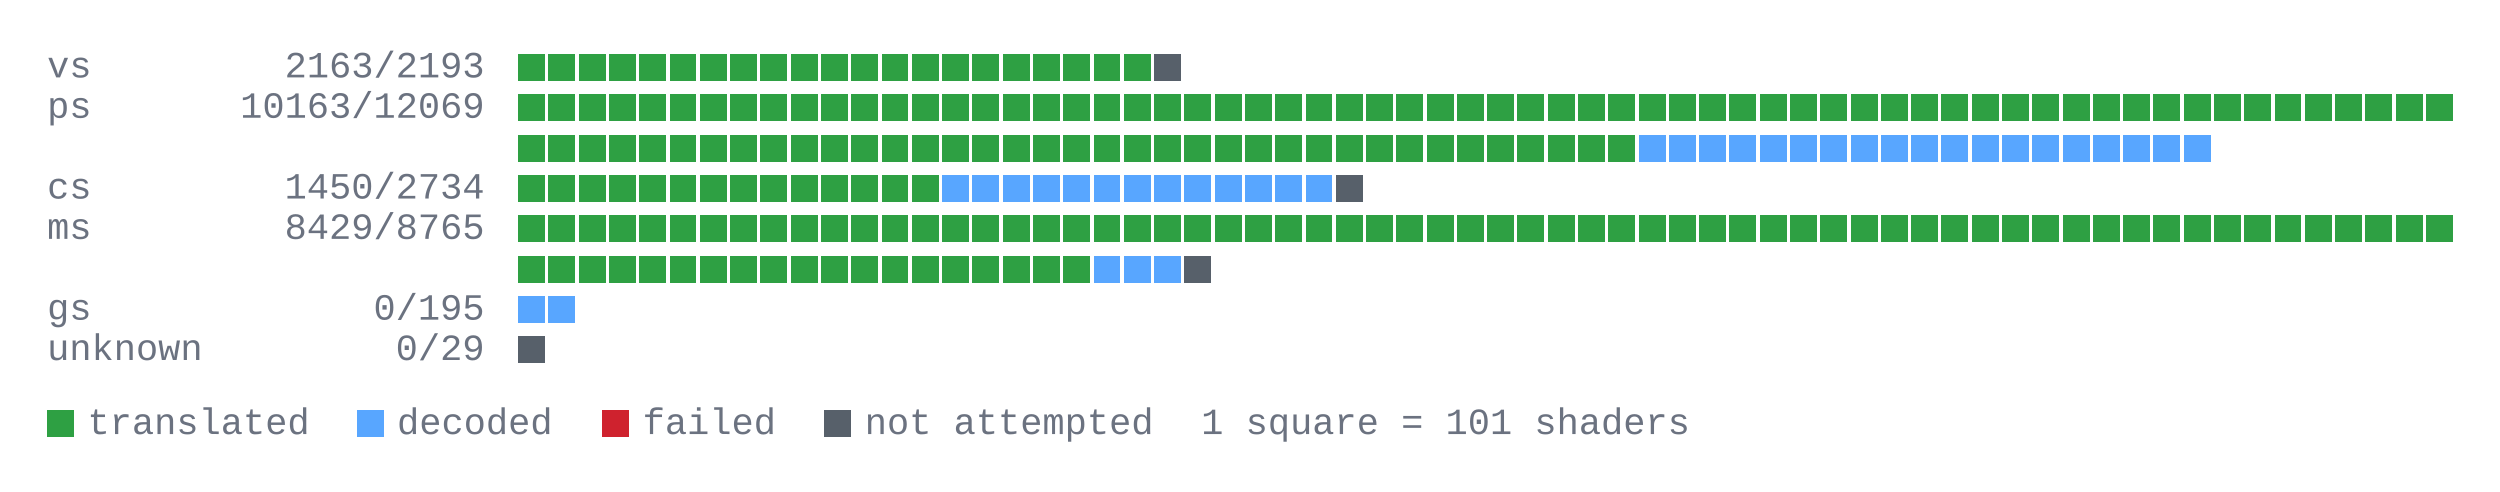
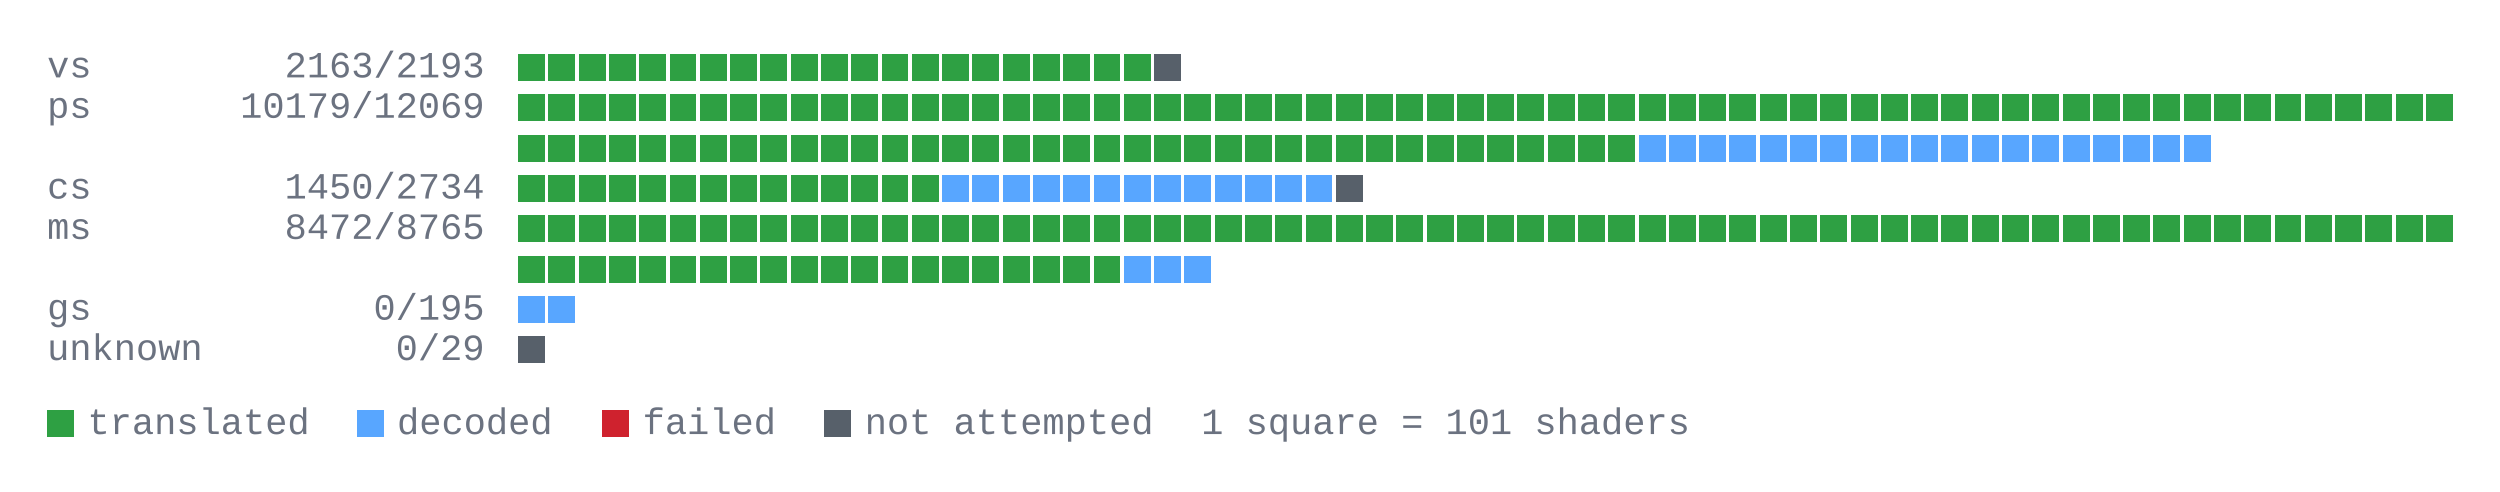
<svg xmlns="http://www.w3.org/2000/svg" width="743" height="146" viewBox="0 0 743 146" role="img">
  <g font-family="ui-monospace, SFMono-Regular, Menlo, Consolas, 'Liberation Mono', monospace" font-size="11" fill="#6b7280">
    <text x="14" y="23">vs</text>
    <text x="144" y="23" text-anchor="end">2163/2193</text>
    <g shape-rendering="crispEdges">
      <rect x="154" y="16" width="8" height="8" fill="#2ea043" />
      <rect x="163" y="16" width="8" height="8" fill="#2ea043" />
      <rect x="172" y="16" width="8" height="8" fill="#2ea043" />
      <rect x="181" y="16" width="8" height="8" fill="#2ea043" />
      <rect x="190" y="16" width="8" height="8" fill="#2ea043" />
      <rect x="199" y="16" width="8" height="8" fill="#2ea043" />
      <rect x="208" y="16" width="8" height="8" fill="#2ea043" />
      <rect x="217" y="16" width="8" height="8" fill="#2ea043" />
      <rect x="226" y="16" width="8" height="8" fill="#2ea043" />
      <rect x="235" y="16" width="8" height="8" fill="#2ea043" />
      <rect x="244" y="16" width="8" height="8" fill="#2ea043" />
      <rect x="253" y="16" width="8" height="8" fill="#2ea043" />
      <rect x="262" y="16" width="8" height="8" fill="#2ea043" />
      <rect x="271" y="16" width="8" height="8" fill="#2ea043" />
      <rect x="280" y="16" width="8" height="8" fill="#2ea043" />
      <rect x="289" y="16" width="8" height="8" fill="#2ea043" />
      <rect x="298" y="16" width="8" height="8" fill="#2ea043" />
      <rect x="307" y="16" width="8" height="8" fill="#2ea043" />
      <rect x="316" y="16" width="8" height="8" fill="#2ea043" />
      <rect x="325" y="16" width="8" height="8" fill="#2ea043" />
      <rect x="334" y="16" width="8" height="8" fill="#2ea043" />
      <rect x="343" y="16" width="8" height="8" fill="#57606a" />
    </g>
    <text x="14" y="35">ps</text>
-     <text x="144" y="35" text-anchor="end">10163/12069</text>
+     <text x="144" y="35" text-anchor="end">10179/12069</text>
    <g shape-rendering="crispEdges">
      <rect x="154" y="28" width="8" height="8" fill="#2ea043" />
      <rect x="163" y="28" width="8" height="8" fill="#2ea043" />
      <rect x="172" y="28" width="8" height="8" fill="#2ea043" />
      <rect x="181" y="28" width="8" height="8" fill="#2ea043" />
      <rect x="190" y="28" width="8" height="8" fill="#2ea043" />
      <rect x="199" y="28" width="8" height="8" fill="#2ea043" />
      <rect x="208" y="28" width="8" height="8" fill="#2ea043" />
      <rect x="217" y="28" width="8" height="8" fill="#2ea043" />
      <rect x="226" y="28" width="8" height="8" fill="#2ea043" />
      <rect x="235" y="28" width="8" height="8" fill="#2ea043" />
      <rect x="244" y="28" width="8" height="8" fill="#2ea043" />
      <rect x="253" y="28" width="8" height="8" fill="#2ea043" />
      <rect x="262" y="28" width="8" height="8" fill="#2ea043" />
      <rect x="271" y="28" width="8" height="8" fill="#2ea043" />
      <rect x="280" y="28" width="8" height="8" fill="#2ea043" />
      <rect x="289" y="28" width="8" height="8" fill="#2ea043" />
      <rect x="298" y="28" width="8" height="8" fill="#2ea043" />
      <rect x="307" y="28" width="8" height="8" fill="#2ea043" />
      <rect x="316" y="28" width="8" height="8" fill="#2ea043" />
      <rect x="325" y="28" width="8" height="8" fill="#2ea043" />
      <rect x="334" y="28" width="8" height="8" fill="#2ea043" />
      <rect x="343" y="28" width="8" height="8" fill="#2ea043" />
      <rect x="352" y="28" width="8" height="8" fill="#2ea043" />
      <rect x="361" y="28" width="8" height="8" fill="#2ea043" />
      <rect x="370" y="28" width="8" height="8" fill="#2ea043" />
      <rect x="379" y="28" width="8" height="8" fill="#2ea043" />
      <rect x="388" y="28" width="8" height="8" fill="#2ea043" />
      <rect x="397" y="28" width="8" height="8" fill="#2ea043" />
      <rect x="406" y="28" width="8" height="8" fill="#2ea043" />
      <rect x="415" y="28" width="8" height="8" fill="#2ea043" />
      <rect x="424" y="28" width="8" height="8" fill="#2ea043" />
      <rect x="433" y="28" width="8" height="8" fill="#2ea043" />
      <rect x="442" y="28" width="8" height="8" fill="#2ea043" />
      <rect x="451" y="28" width="8" height="8" fill="#2ea043" />
      <rect x="460" y="28" width="8" height="8" fill="#2ea043" />
      <rect x="469" y="28" width="8" height="8" fill="#2ea043" />
      <rect x="478" y="28" width="8" height="8" fill="#2ea043" />
      <rect x="487" y="28" width="8" height="8" fill="#2ea043" />
      <rect x="496" y="28" width="8" height="8" fill="#2ea043" />
      <rect x="505" y="28" width="8" height="8" fill="#2ea043" />
      <rect x="514" y="28" width="8" height="8" fill="#2ea043" />
      <rect x="523" y="28" width="8" height="8" fill="#2ea043" />
      <rect x="532" y="28" width="8" height="8" fill="#2ea043" />
      <rect x="541" y="28" width="8" height="8" fill="#2ea043" />
      <rect x="550" y="28" width="8" height="8" fill="#2ea043" />
      <rect x="559" y="28" width="8" height="8" fill="#2ea043" />
      <rect x="568" y="28" width="8" height="8" fill="#2ea043" />
      <rect x="577" y="28" width="8" height="8" fill="#2ea043" />
      <rect x="586" y="28" width="8" height="8" fill="#2ea043" />
      <rect x="595" y="28" width="8" height="8" fill="#2ea043" />
      <rect x="604" y="28" width="8" height="8" fill="#2ea043" />
      <rect x="613" y="28" width="8" height="8" fill="#2ea043" />
      <rect x="622" y="28" width="8" height="8" fill="#2ea043" />
      <rect x="631" y="28" width="8" height="8" fill="#2ea043" />
      <rect x="640" y="28" width="8" height="8" fill="#2ea043" />
      <rect x="649" y="28" width="8" height="8" fill="#2ea043" />
      <rect x="658" y="28" width="8" height="8" fill="#2ea043" />
      <rect x="667" y="28" width="8" height="8" fill="#2ea043" />
      <rect x="676" y="28" width="8" height="8" fill="#2ea043" />
      <rect x="685" y="28" width="8" height="8" fill="#2ea043" />
      <rect x="694" y="28" width="8" height="8" fill="#2ea043" />
      <rect x="703" y="28" width="8" height="8" fill="#2ea043" />
      <rect x="712" y="28" width="8" height="8" fill="#2ea043" />
      <rect x="721" y="28" width="8" height="8" fill="#2ea043" />
      <rect x="154" y="40" width="8" height="8" fill="#2ea043" />
      <rect x="163" y="40" width="8" height="8" fill="#2ea043" />
      <rect x="172" y="40" width="8" height="8" fill="#2ea043" />
      <rect x="181" y="40" width="8" height="8" fill="#2ea043" />
      <rect x="190" y="40" width="8" height="8" fill="#2ea043" />
      <rect x="199" y="40" width="8" height="8" fill="#2ea043" />
      <rect x="208" y="40" width="8" height="8" fill="#2ea043" />
      <rect x="217" y="40" width="8" height="8" fill="#2ea043" />
      <rect x="226" y="40" width="8" height="8" fill="#2ea043" />
      <rect x="235" y="40" width="8" height="8" fill="#2ea043" />
      <rect x="244" y="40" width="8" height="8" fill="#2ea043" />
      <rect x="253" y="40" width="8" height="8" fill="#2ea043" />
      <rect x="262" y="40" width="8" height="8" fill="#2ea043" />
      <rect x="271" y="40" width="8" height="8" fill="#2ea043" />
      <rect x="280" y="40" width="8" height="8" fill="#2ea043" />
      <rect x="289" y="40" width="8" height="8" fill="#2ea043" />
      <rect x="298" y="40" width="8" height="8" fill="#2ea043" />
      <rect x="307" y="40" width="8" height="8" fill="#2ea043" />
      <rect x="316" y="40" width="8" height="8" fill="#2ea043" />
      <rect x="325" y="40" width="8" height="8" fill="#2ea043" />
      <rect x="334" y="40" width="8" height="8" fill="#2ea043" />
      <rect x="343" y="40" width="8" height="8" fill="#2ea043" />
      <rect x="352" y="40" width="8" height="8" fill="#2ea043" />
      <rect x="361" y="40" width="8" height="8" fill="#2ea043" />
      <rect x="370" y="40" width="8" height="8" fill="#2ea043" />
      <rect x="379" y="40" width="8" height="8" fill="#2ea043" />
      <rect x="388" y="40" width="8" height="8" fill="#2ea043" />
      <rect x="397" y="40" width="8" height="8" fill="#2ea043" />
      <rect x="406" y="40" width="8" height="8" fill="#2ea043" />
      <rect x="415" y="40" width="8" height="8" fill="#2ea043" />
      <rect x="424" y="40" width="8" height="8" fill="#2ea043" />
      <rect x="433" y="40" width="8" height="8" fill="#2ea043" />
      <rect x="442" y="40" width="8" height="8" fill="#2ea043" />
      <rect x="451" y="40" width="8" height="8" fill="#2ea043" />
      <rect x="460" y="40" width="8" height="8" fill="#2ea043" />
      <rect x="469" y="40" width="8" height="8" fill="#2ea043" />
      <rect x="478" y="40" width="8" height="8" fill="#2ea043" />
      <rect x="487" y="40" width="8" height="8" fill="#58a6ff" />
      <rect x="496" y="40" width="8" height="8" fill="#58a6ff" />
      <rect x="505" y="40" width="8" height="8" fill="#58a6ff" />
      <rect x="514" y="40" width="8" height="8" fill="#58a6ff" />
      <rect x="523" y="40" width="8" height="8" fill="#58a6ff" />
      <rect x="532" y="40" width="8" height="8" fill="#58a6ff" />
      <rect x="541" y="40" width="8" height="8" fill="#58a6ff" />
      <rect x="550" y="40" width="8" height="8" fill="#58a6ff" />
      <rect x="559" y="40" width="8" height="8" fill="#58a6ff" />
      <rect x="568" y="40" width="8" height="8" fill="#58a6ff" />
      <rect x="577" y="40" width="8" height="8" fill="#58a6ff" />
      <rect x="586" y="40" width="8" height="8" fill="#58a6ff" />
      <rect x="595" y="40" width="8" height="8" fill="#58a6ff" />
      <rect x="604" y="40" width="8" height="8" fill="#58a6ff" />
      <rect x="613" y="40" width="8" height="8" fill="#58a6ff" />
      <rect x="622" y="40" width="8" height="8" fill="#58a6ff" />
      <rect x="631" y="40" width="8" height="8" fill="#58a6ff" />
      <rect x="640" y="40" width="8" height="8" fill="#58a6ff" />
      <rect x="649" y="40" width="8" height="8" fill="#58a6ff" />
    </g>
    <text x="14" y="59">cs</text>
    <text x="144" y="59" text-anchor="end">1450/2734</text>
    <g shape-rendering="crispEdges">
      <rect x="154" y="52" width="8" height="8" fill="#2ea043" />
      <rect x="163" y="52" width="8" height="8" fill="#2ea043" />
      <rect x="172" y="52" width="8" height="8" fill="#2ea043" />
      <rect x="181" y="52" width="8" height="8" fill="#2ea043" />
      <rect x="190" y="52" width="8" height="8" fill="#2ea043" />
      <rect x="199" y="52" width="8" height="8" fill="#2ea043" />
      <rect x="208" y="52" width="8" height="8" fill="#2ea043" />
      <rect x="217" y="52" width="8" height="8" fill="#2ea043" />
      <rect x="226" y="52" width="8" height="8" fill="#2ea043" />
      <rect x="235" y="52" width="8" height="8" fill="#2ea043" />
      <rect x="244" y="52" width="8" height="8" fill="#2ea043" />
      <rect x="253" y="52" width="8" height="8" fill="#2ea043" />
      <rect x="262" y="52" width="8" height="8" fill="#2ea043" />
      <rect x="271" y="52" width="8" height="8" fill="#2ea043" />
      <rect x="280" y="52" width="8" height="8" fill="#58a6ff" />
      <rect x="289" y="52" width="8" height="8" fill="#58a6ff" />
      <rect x="298" y="52" width="8" height="8" fill="#58a6ff" />
      <rect x="307" y="52" width="8" height="8" fill="#58a6ff" />
      <rect x="316" y="52" width="8" height="8" fill="#58a6ff" />
      <rect x="325" y="52" width="8" height="8" fill="#58a6ff" />
      <rect x="334" y="52" width="8" height="8" fill="#58a6ff" />
      <rect x="343" y="52" width="8" height="8" fill="#58a6ff" />
      <rect x="352" y="52" width="8" height="8" fill="#58a6ff" />
      <rect x="361" y="52" width="8" height="8" fill="#58a6ff" />
      <rect x="370" y="52" width="8" height="8" fill="#58a6ff" />
      <rect x="379" y="52" width="8" height="8" fill="#58a6ff" />
      <rect x="388" y="52" width="8" height="8" fill="#58a6ff" />
      <rect x="397" y="52" width="8" height="8" fill="#57606a" />
    </g>
    <text x="14" y="71">ms</text>
-     <text x="144" y="71" text-anchor="end">8429/8765</text>
+     <text x="144" y="71" text-anchor="end">8472/8765</text>
    <g shape-rendering="crispEdges">
      <rect x="154" y="64" width="8" height="8" fill="#2ea043" />
      <rect x="163" y="64" width="8" height="8" fill="#2ea043" />
      <rect x="172" y="64" width="8" height="8" fill="#2ea043" />
      <rect x="181" y="64" width="8" height="8" fill="#2ea043" />
      <rect x="190" y="64" width="8" height="8" fill="#2ea043" />
      <rect x="199" y="64" width="8" height="8" fill="#2ea043" />
      <rect x="208" y="64" width="8" height="8" fill="#2ea043" />
      <rect x="217" y="64" width="8" height="8" fill="#2ea043" />
      <rect x="226" y="64" width="8" height="8" fill="#2ea043" />
      <rect x="235" y="64" width="8" height="8" fill="#2ea043" />
      <rect x="244" y="64" width="8" height="8" fill="#2ea043" />
      <rect x="253" y="64" width="8" height="8" fill="#2ea043" />
      <rect x="262" y="64" width="8" height="8" fill="#2ea043" />
      <rect x="271" y="64" width="8" height="8" fill="#2ea043" />
      <rect x="280" y="64" width="8" height="8" fill="#2ea043" />
      <rect x="289" y="64" width="8" height="8" fill="#2ea043" />
      <rect x="298" y="64" width="8" height="8" fill="#2ea043" />
      <rect x="307" y="64" width="8" height="8" fill="#2ea043" />
      <rect x="316" y="64" width="8" height="8" fill="#2ea043" />
      <rect x="325" y="64" width="8" height="8" fill="#2ea043" />
      <rect x="334" y="64" width="8" height="8" fill="#2ea043" />
      <rect x="343" y="64" width="8" height="8" fill="#2ea043" />
      <rect x="352" y="64" width="8" height="8" fill="#2ea043" />
      <rect x="361" y="64" width="8" height="8" fill="#2ea043" />
      <rect x="370" y="64" width="8" height="8" fill="#2ea043" />
      <rect x="379" y="64" width="8" height="8" fill="#2ea043" />
      <rect x="388" y="64" width="8" height="8" fill="#2ea043" />
      <rect x="397" y="64" width="8" height="8" fill="#2ea043" />
      <rect x="406" y="64" width="8" height="8" fill="#2ea043" />
      <rect x="415" y="64" width="8" height="8" fill="#2ea043" />
      <rect x="424" y="64" width="8" height="8" fill="#2ea043" />
      <rect x="433" y="64" width="8" height="8" fill="#2ea043" />
      <rect x="442" y="64" width="8" height="8" fill="#2ea043" />
      <rect x="451" y="64" width="8" height="8" fill="#2ea043" />
      <rect x="460" y="64" width="8" height="8" fill="#2ea043" />
      <rect x="469" y="64" width="8" height="8" fill="#2ea043" />
      <rect x="478" y="64" width="8" height="8" fill="#2ea043" />
      <rect x="487" y="64" width="8" height="8" fill="#2ea043" />
      <rect x="496" y="64" width="8" height="8" fill="#2ea043" />
      <rect x="505" y="64" width="8" height="8" fill="#2ea043" />
      <rect x="514" y="64" width="8" height="8" fill="#2ea043" />
      <rect x="523" y="64" width="8" height="8" fill="#2ea043" />
      <rect x="532" y="64" width="8" height="8" fill="#2ea043" />
      <rect x="541" y="64" width="8" height="8" fill="#2ea043" />
      <rect x="550" y="64" width="8" height="8" fill="#2ea043" />
      <rect x="559" y="64" width="8" height="8" fill="#2ea043" />
      <rect x="568" y="64" width="8" height="8" fill="#2ea043" />
      <rect x="577" y="64" width="8" height="8" fill="#2ea043" />
      <rect x="586" y="64" width="8" height="8" fill="#2ea043" />
      <rect x="595" y="64" width="8" height="8" fill="#2ea043" />
      <rect x="604" y="64" width="8" height="8" fill="#2ea043" />
      <rect x="613" y="64" width="8" height="8" fill="#2ea043" />
      <rect x="622" y="64" width="8" height="8" fill="#2ea043" />
      <rect x="631" y="64" width="8" height="8" fill="#2ea043" />
      <rect x="640" y="64" width="8" height="8" fill="#2ea043" />
      <rect x="649" y="64" width="8" height="8" fill="#2ea043" />
      <rect x="658" y="64" width="8" height="8" fill="#2ea043" />
      <rect x="667" y="64" width="8" height="8" fill="#2ea043" />
      <rect x="676" y="64" width="8" height="8" fill="#2ea043" />
      <rect x="685" y="64" width="8" height="8" fill="#2ea043" />
      <rect x="694" y="64" width="8" height="8" fill="#2ea043" />
      <rect x="703" y="64" width="8" height="8" fill="#2ea043" />
      <rect x="712" y="64" width="8" height="8" fill="#2ea043" />
      <rect x="721" y="64" width="8" height="8" fill="#2ea043" />
      <rect x="154" y="76" width="8" height="8" fill="#2ea043" />
      <rect x="163" y="76" width="8" height="8" fill="#2ea043" />
      <rect x="172" y="76" width="8" height="8" fill="#2ea043" />
      <rect x="181" y="76" width="8" height="8" fill="#2ea043" />
      <rect x="190" y="76" width="8" height="8" fill="#2ea043" />
      <rect x="199" y="76" width="8" height="8" fill="#2ea043" />
      <rect x="208" y="76" width="8" height="8" fill="#2ea043" />
      <rect x="217" y="76" width="8" height="8" fill="#2ea043" />
      <rect x="226" y="76" width="8" height="8" fill="#2ea043" />
      <rect x="235" y="76" width="8" height="8" fill="#2ea043" />
      <rect x="244" y="76" width="8" height="8" fill="#2ea043" />
      <rect x="253" y="76" width="8" height="8" fill="#2ea043" />
      <rect x="262" y="76" width="8" height="8" fill="#2ea043" />
      <rect x="271" y="76" width="8" height="8" fill="#2ea043" />
      <rect x="280" y="76" width="8" height="8" fill="#2ea043" />
      <rect x="289" y="76" width="8" height="8" fill="#2ea043" />
      <rect x="298" y="76" width="8" height="8" fill="#2ea043" />
      <rect x="307" y="76" width="8" height="8" fill="#2ea043" />
      <rect x="316" y="76" width="8" height="8" fill="#2ea043" />
-       <rect x="325" y="76" width="8" height="8" fill="#58a6ff" />
+       <rect x="325" y="76" width="8" height="8" fill="#2ea043" />
      <rect x="334" y="76" width="8" height="8" fill="#58a6ff" />
      <rect x="343" y="76" width="8" height="8" fill="#58a6ff" />
-       <rect x="352" y="76" width="8" height="8" fill="#57606a" />
+       <rect x="352" y="76" width="8" height="8" fill="#58a6ff" />
    </g>
    <text x="14" y="95">gs</text>
    <text x="144" y="95" text-anchor="end">0/195</text>
    <g shape-rendering="crispEdges">
      <rect x="154" y="88" width="8" height="8" fill="#58a6ff" />
      <rect x="163" y="88" width="8" height="8" fill="#58a6ff" />
    </g>
    <text x="14" y="107">unknown</text>
    <text x="144" y="107" text-anchor="end">0/29</text>
    <g shape-rendering="crispEdges">
      <rect x="154" y="100" width="8" height="8" fill="#57606a" />
    </g>
    <g shape-rendering="crispEdges">
      <rect x="14" y="122" width="8" height="8" fill="#2ea043" />
      <text x="26" y="129">translated</text>
      <rect x="106" y="122" width="8" height="8" fill="#58a6ff" />
      <text x="118" y="129">decoded</text>
      <rect x="179" y="122" width="8" height="8" fill="#cf222e" />
      <text x="191" y="129">failed</text>
      <rect x="245" y="122" width="8" height="8" fill="#57606a" />
      <text x="257" y="129">not attempted</text>
      <text x="357" y="129">1 square = 101 shaders</text>
    </g>
  </g>
</svg>
